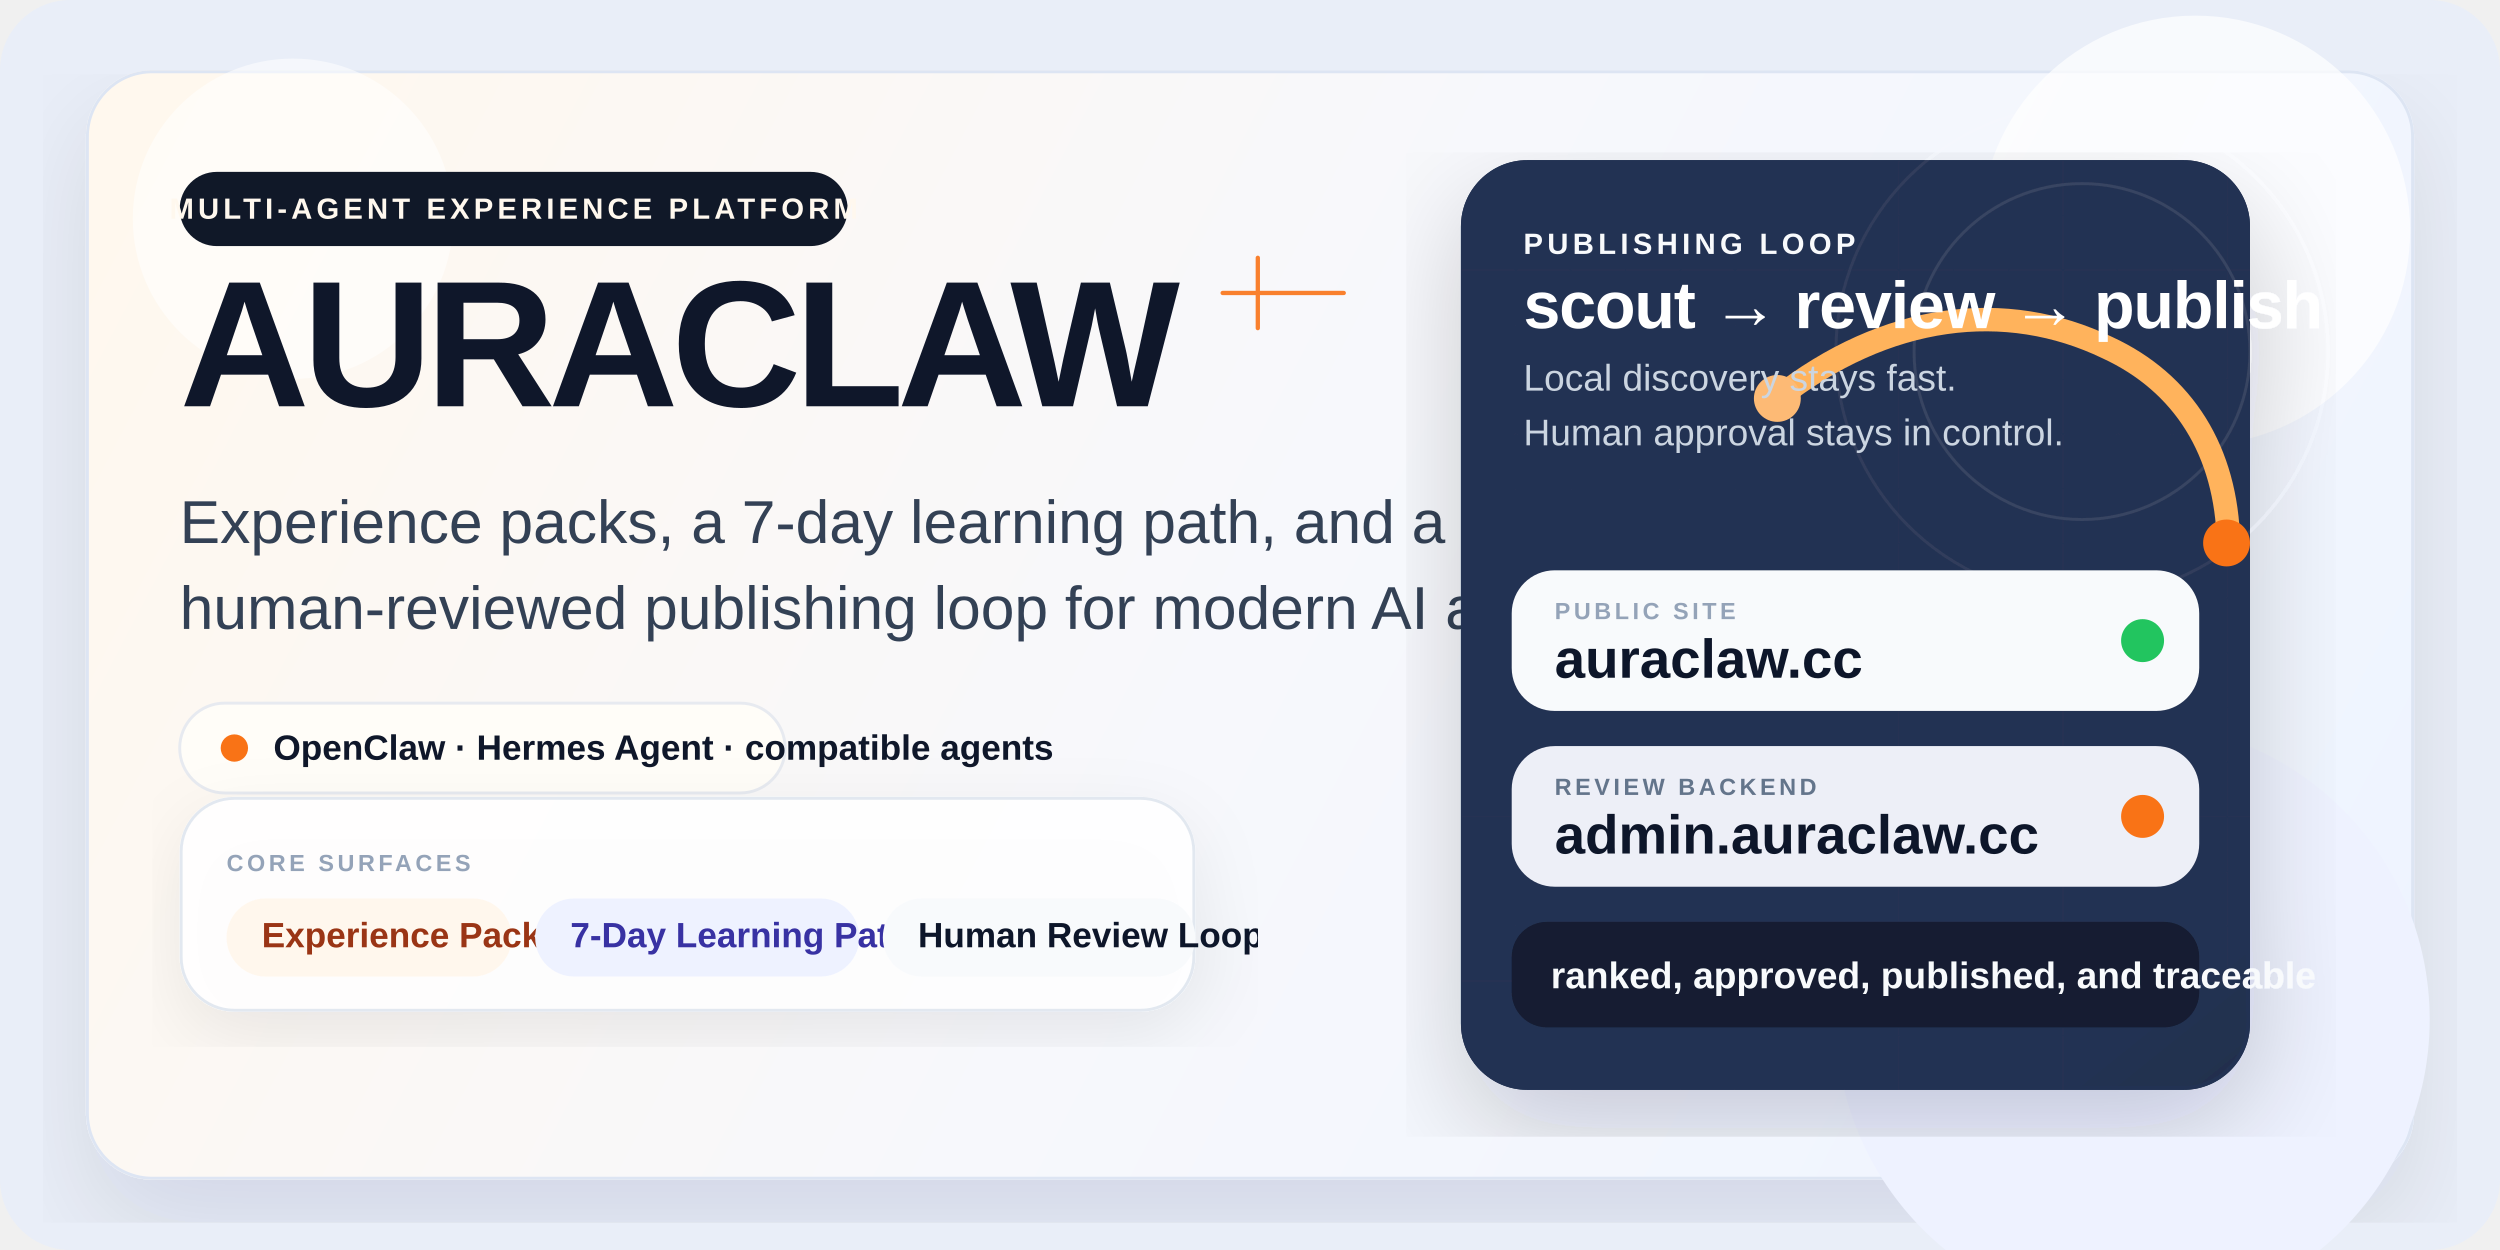
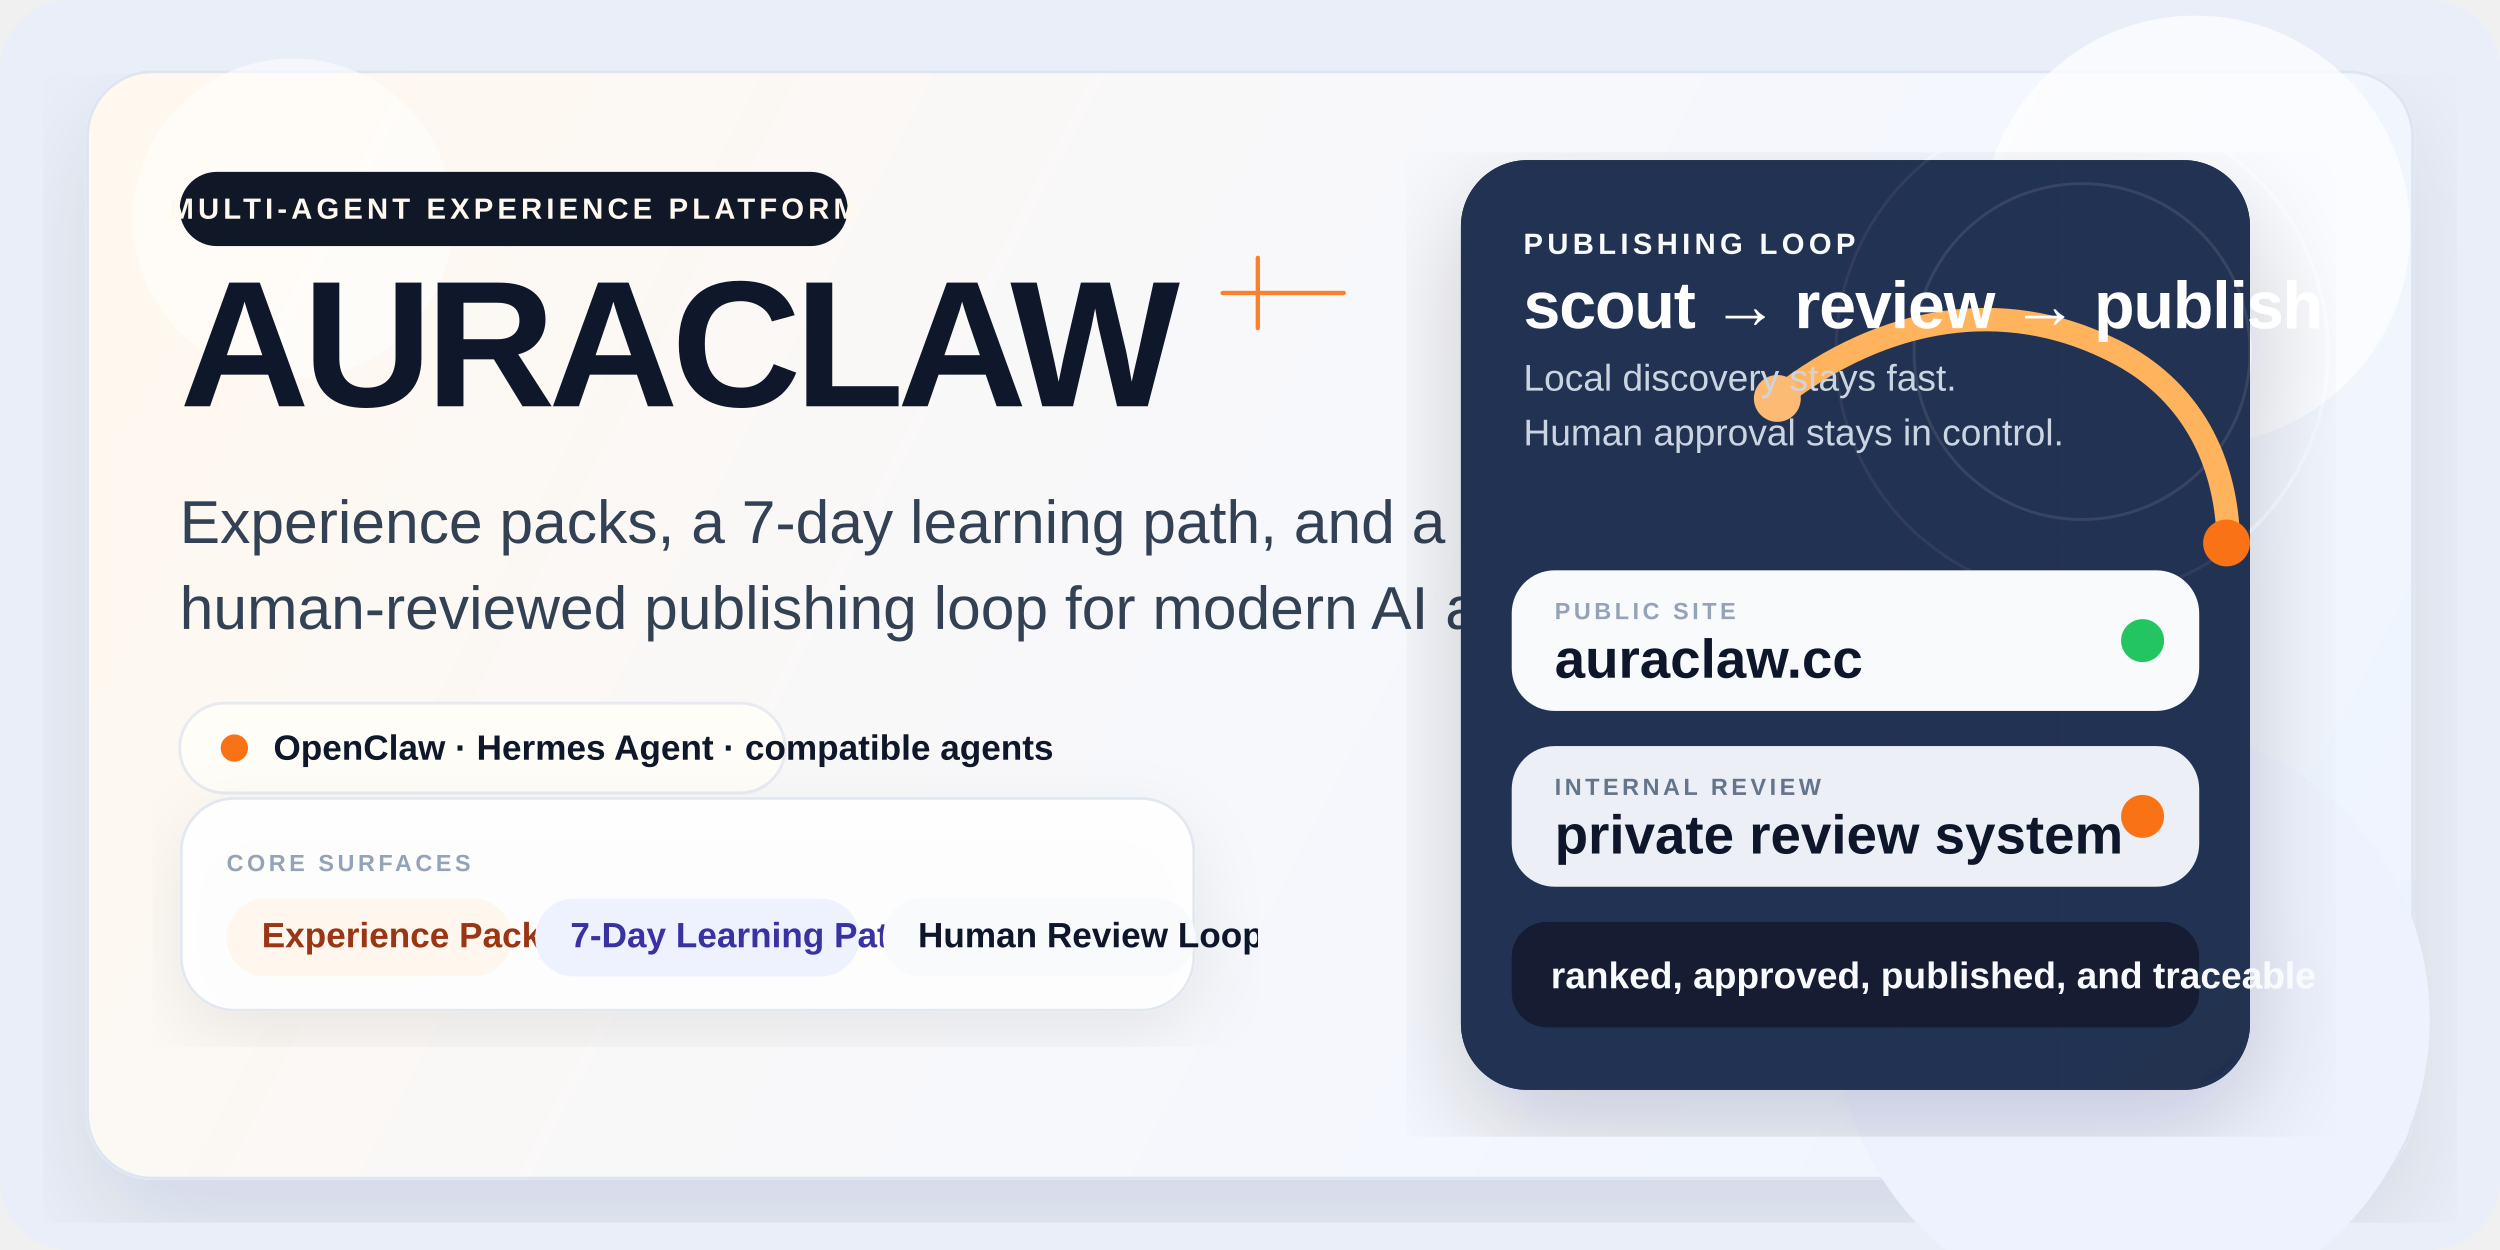
<svg xmlns="http://www.w3.org/2000/svg" width="1280" height="640" viewBox="0 0 1280 640" fill="none">
  <defs>
    <linearGradient id="page-bg" x1="84" y1="36" x2="1188" y2="612" gradientUnits="userSpaceOnUse">
      <stop stop-color="#FFF8EE" />
      <stop offset="0.5" stop-color="#F7F8FC" />
      <stop offset="1" stop-color="#EEF4FF" />
    </linearGradient>
    <linearGradient id="hero-glow" x1="770" y1="104" x2="1102" y2="518" gradientUnits="userSpaceOnUse">
      <stop stop-color="#243252" />
      <stop offset="1" stop-color="#0D1324" />
    </linearGradient>
    <linearGradient id="line-glow" x1="876" y1="222" x2="1106" y2="420" gradientUnits="userSpaceOnUse">
      <stop stop-color="#FFB35C" />
      <stop offset="1" stop-color="#F97316" />
    </linearGradient>
    <filter id="shadow-lg" x="22" y="14" width="1236" height="612" filterUnits="userSpaceOnUse" color-interpolation-filters="sRGB">
      <feDropShadow dx="0" dy="24" stdDeviation="28" flood-color="#0F172A" flood-opacity="0.10" />
    </filter>
    <filter id="shadow-md" x="720" y="58" width="476" height="524" filterUnits="userSpaceOnUse" color-interpolation-filters="sRGB">
      <feDropShadow dx="0" dy="20" stdDeviation="28" flood-color="#0F172A" flood-opacity="0.18" />
    </filter>
    <filter id="shadow-sm" x="78" y="370" width="566" height="166" filterUnits="userSpaceOnUse" color-interpolation-filters="sRGB">
      <feDropShadow dx="0" dy="12" stdDeviation="18" flood-color="#0F172A" flood-opacity="0.08" />
    </filter>
    <pattern id="grid" width="28" height="28" patternUnits="userSpaceOnUse">
      <path d="M28 0H0V28" stroke="#243252" stroke-opacity="0.1" stroke-width="1" />
    </pattern>
  </defs>
  <rect width="1280" height="640" rx="36" fill="#E9EEF8" />
  <g filter="url(#shadow-lg)">
    <rect x="44" y="36" width="1192" height="568" rx="34" fill="url(#page-bg)" />
    <rect x="44.75" y="36.75" width="1190.5" height="566.5" rx="33.25" stroke="#DDE5F3" stroke-width="1.5" />
  </g>
  <circle cx="1124" cy="118" r="110" fill="#FFFFFF" fill-opacity="0.7" />
  <circle cx="1092" cy="522" r="152" fill="#EEF2FF" />
  <circle cx="150" cy="112" r="82" fill="#FFFFFF" fill-opacity="0.55" />
  <rect x="92" y="88" width="342" height="38" rx="19" fill="#101828" />
  <text x="263" y="112" text-anchor="middle" fill="#FFF8EE" font-family="Arial, Helvetica, sans-serif" font-size="15" font-weight="700" letter-spacing="2.1">
    MULTI-AGENT EXPERIENCE PLATFORM
  </text>
  <text x="92" y="208" fill="#0F172A" font-family="Arial, Helvetica, sans-serif" font-size="92" font-weight="800" letter-spacing="-3.5">
    AURACLAW
  </text>
  <text x="92" y="278" fill="#334155" font-family="Arial, Helvetica, sans-serif" font-size="31" font-weight="500">
    Experience packs, a 7-day learning path, and a
  </text>
  <text x="92" y="322" fill="#334155" font-family="Arial, Helvetica, sans-serif" font-size="31" font-weight="500">
    human-reviewed publishing loop for modern AI agents.
  </text>
  <g transform="translate(92 360)">
    <rect width="310" height="46" rx="23" fill="#FFFDF8" stroke="#E7EAF0" stroke-width="1.5" />
    <circle cx="28" cy="23" r="7" fill="#F97316" />
    <text x="48" y="29" fill="#0F172A" font-family="Arial, Helvetica, sans-serif" font-size="18" font-weight="700">
      OpenClaw · Hermes Agent · compatible agents
    </text>
  </g>
  <g filter="url(#shadow-sm)">
    <g transform="translate(92 408)">
      <rect width="520" height="110" rx="28" fill="#FFFFFF" fill-opacity="0.88" />
      <rect x="0.75" y="0.75" width="518.5" height="108.5" rx="27.25" stroke="#E2E8F0" stroke-width="1.5" />
      <g transform="translate(24 22)">
        <text x="0" y="16" fill="#94A3B8" font-family="Arial, Helvetica, sans-serif" font-size="12" font-weight="700" letter-spacing="1.8">
          CORE SURFACES
        </text>
        <g transform="translate(0 30)">
          <rect width="146" height="40" rx="20" fill="#FFF7ED" />
          <text x="18" y="25" fill="#9A3412" font-family="Arial, Helvetica, sans-serif" font-size="18" font-weight="700">
            Experience Packs
          </text>
        </g>
        <g transform="translate(158 30)">
          <rect width="166" height="40" rx="20" fill="#EEF2FF" />
          <text x="18" y="25" fill="#3730A3" font-family="Arial, Helvetica, sans-serif" font-size="18" font-weight="700">
            7-Day Learning Path
          </text>
        </g>
        <g transform="translate(336 30)">
          <rect width="160" height="40" rx="20" fill="#F8FAFC" />
          <text x="18" y="25" fill="#0F172A" font-family="Arial, Helvetica, sans-serif" font-size="18" font-weight="700">
            Human Review Loop
          </text>
        </g>
      </g>
    </g>
  </g>
  <g filter="url(#shadow-md)">
    <g transform="translate(748 82)">
      <rect width="404" height="476" rx="34" fill="url(#hero-glow)" />
      <rect x="1" y="1" width="402" height="474" rx="33" stroke="#243252" stroke-width="2" />
      <rect x="0" y="0" width="404" height="476" rx="34" fill="url(#grid)" fill-opacity="0.22" />
      <circle cx="318" cy="98" r="86" stroke="#FFFFFF" stroke-opacity="0.09" stroke-width="1.5" />
      <circle cx="318" cy="98" r="126" stroke="#FFFFFF" stroke-opacity="0.06" stroke-width="1.5" />
      <path d="M162 122C218 78 279 71 331 96C370 114 392 149 393 196" stroke="url(#line-glow)" stroke-width="12" stroke-linecap="round" />
      <circle cx="162" cy="122" r="12" fill="#FDBA74" />
      <circle cx="392" cy="196" r="12" fill="#F97316" />
      <text x="32" y="48" fill="#F8FAFC" font-family="Arial, Helvetica, sans-serif" font-size="15" font-weight="700" letter-spacing="2.2">
        PUBLISHING LOOP
      </text>
      <text x="32" y="86" fill="#FFFFFF" font-family="Arial, Helvetica, sans-serif" font-size="34" font-weight="800" letter-spacing="-0.6">
        scout → review → publish
      </text>
      <text x="32" y="118" fill="#CBD5E1" font-family="Arial, Helvetica, sans-serif" font-size="19" font-weight="500">
        Local discovery stays fast.
      </text>
      <text x="32" y="146" fill="#CBD5E1" font-family="Arial, Helvetica, sans-serif" font-size="19" font-weight="500">
        Human approval stays in control.
      </text>
      <g transform="translate(26 210)">
        <rect width="352" height="72" rx="22" fill="#F8FAFC" />
        <text x="22" y="25" fill="#94A3B8" font-family="Arial, Helvetica, sans-serif" font-size="12" font-weight="700" letter-spacing="1.8">
          PUBLIC SITE
        </text>
        <text x="22" y="55" fill="#0F172A" font-family="Arial, Helvetica, sans-serif" font-size="28" font-weight="800">
          auraclaw.cc
        </text>
        <circle cx="323" cy="36" r="11" fill="#22C55E" />
      </g>
      <g transform="translate(26 300)">
        <rect width="352" height="72" rx="22" fill="#EDEFF7" />
        <text x="22" y="25" fill="#64748B" font-family="Arial, Helvetica, sans-serif" font-size="12" font-weight="700" letter-spacing="1.8">
-           REVIEW BACKEND
+           INTERNAL REVIEW
        </text>
        <text x="22" y="55" fill="#0F172A" font-family="Arial, Helvetica, sans-serif" font-size="28" font-weight="800">
-           admin.auraclaw.cc
+           private review system
        </text>
        <circle cx="323" cy="36" r="11" fill="#F97316" />
      </g>
      <g transform="translate(26 390)">
        <rect width="352" height="54" rx="18" fill="#131C31" />
        <text x="20" y="34" fill="#F8FAFC" font-family="Arial, Helvetica, sans-serif" font-size="19" font-weight="700">
          ranked, approved, published, and traceable
        </text>
      </g>
    </g>
  </g>
  <g opacity="0.9">
    <path d="M626 150H688" stroke="#F97316" stroke-width="2.2" stroke-linecap="round" />
    <path d="M644 132V168" stroke="#F97316" stroke-width="2.2" stroke-linecap="round" />
  </g>
</svg>
